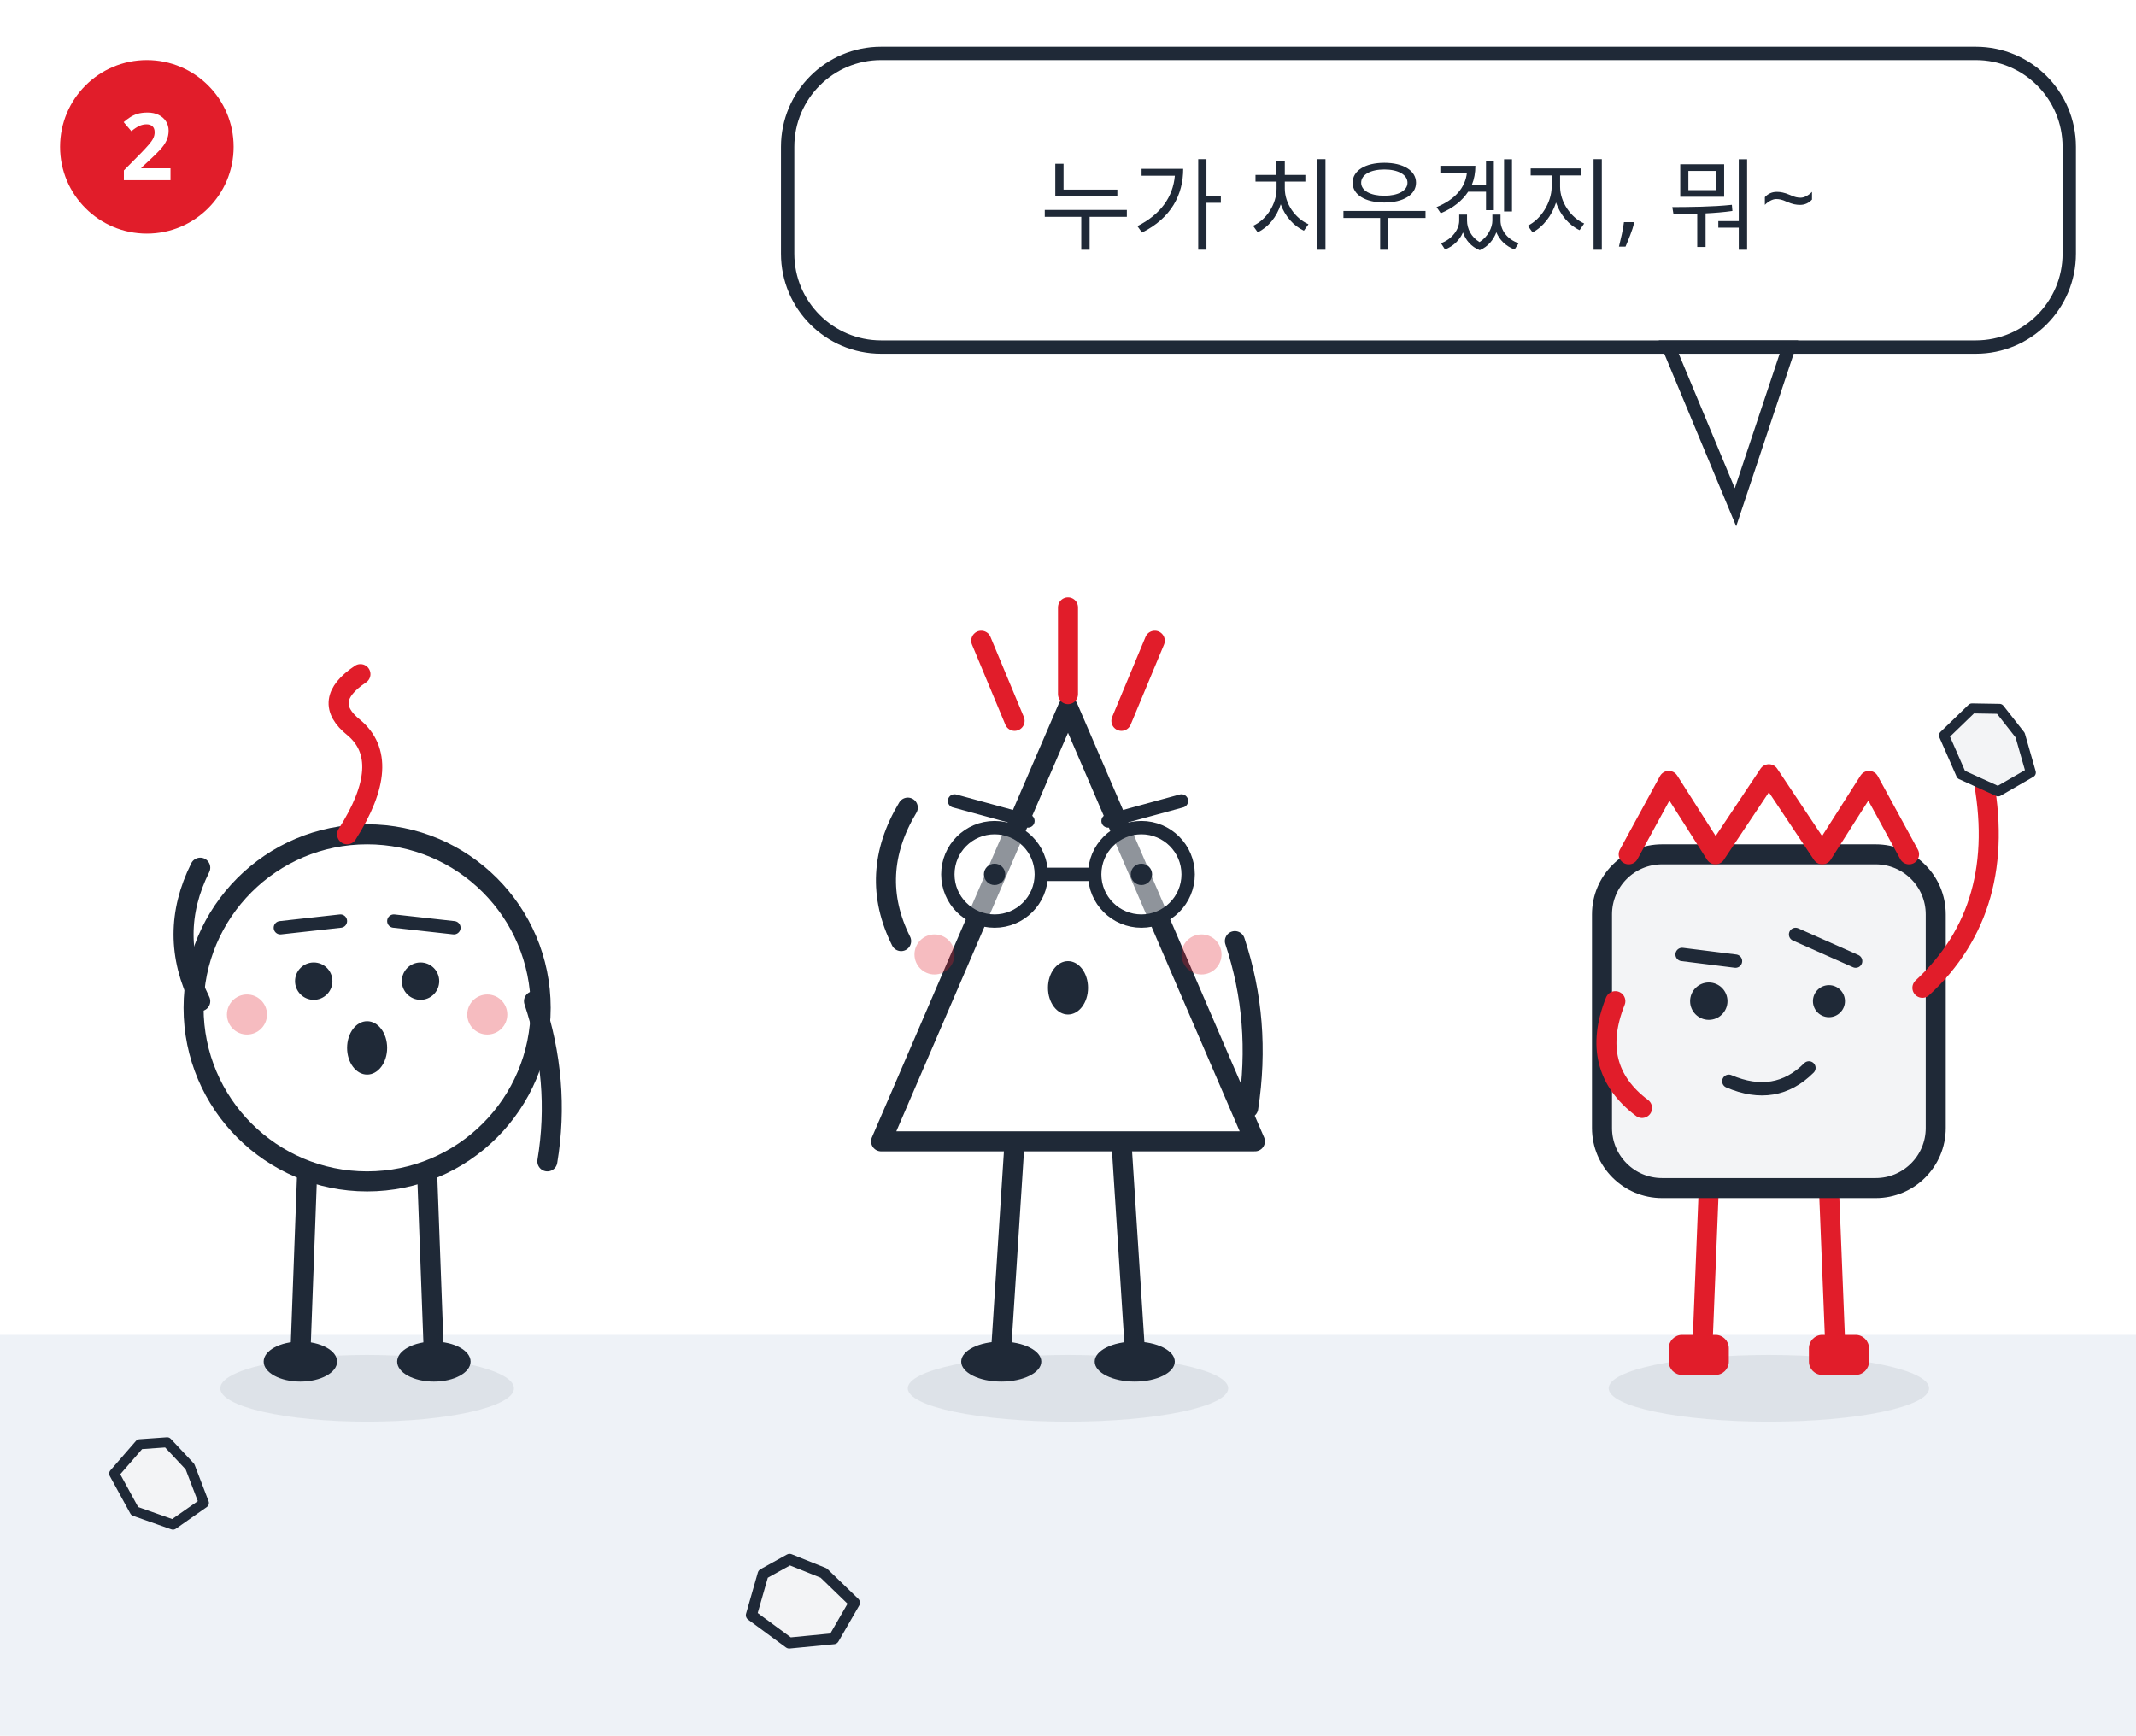
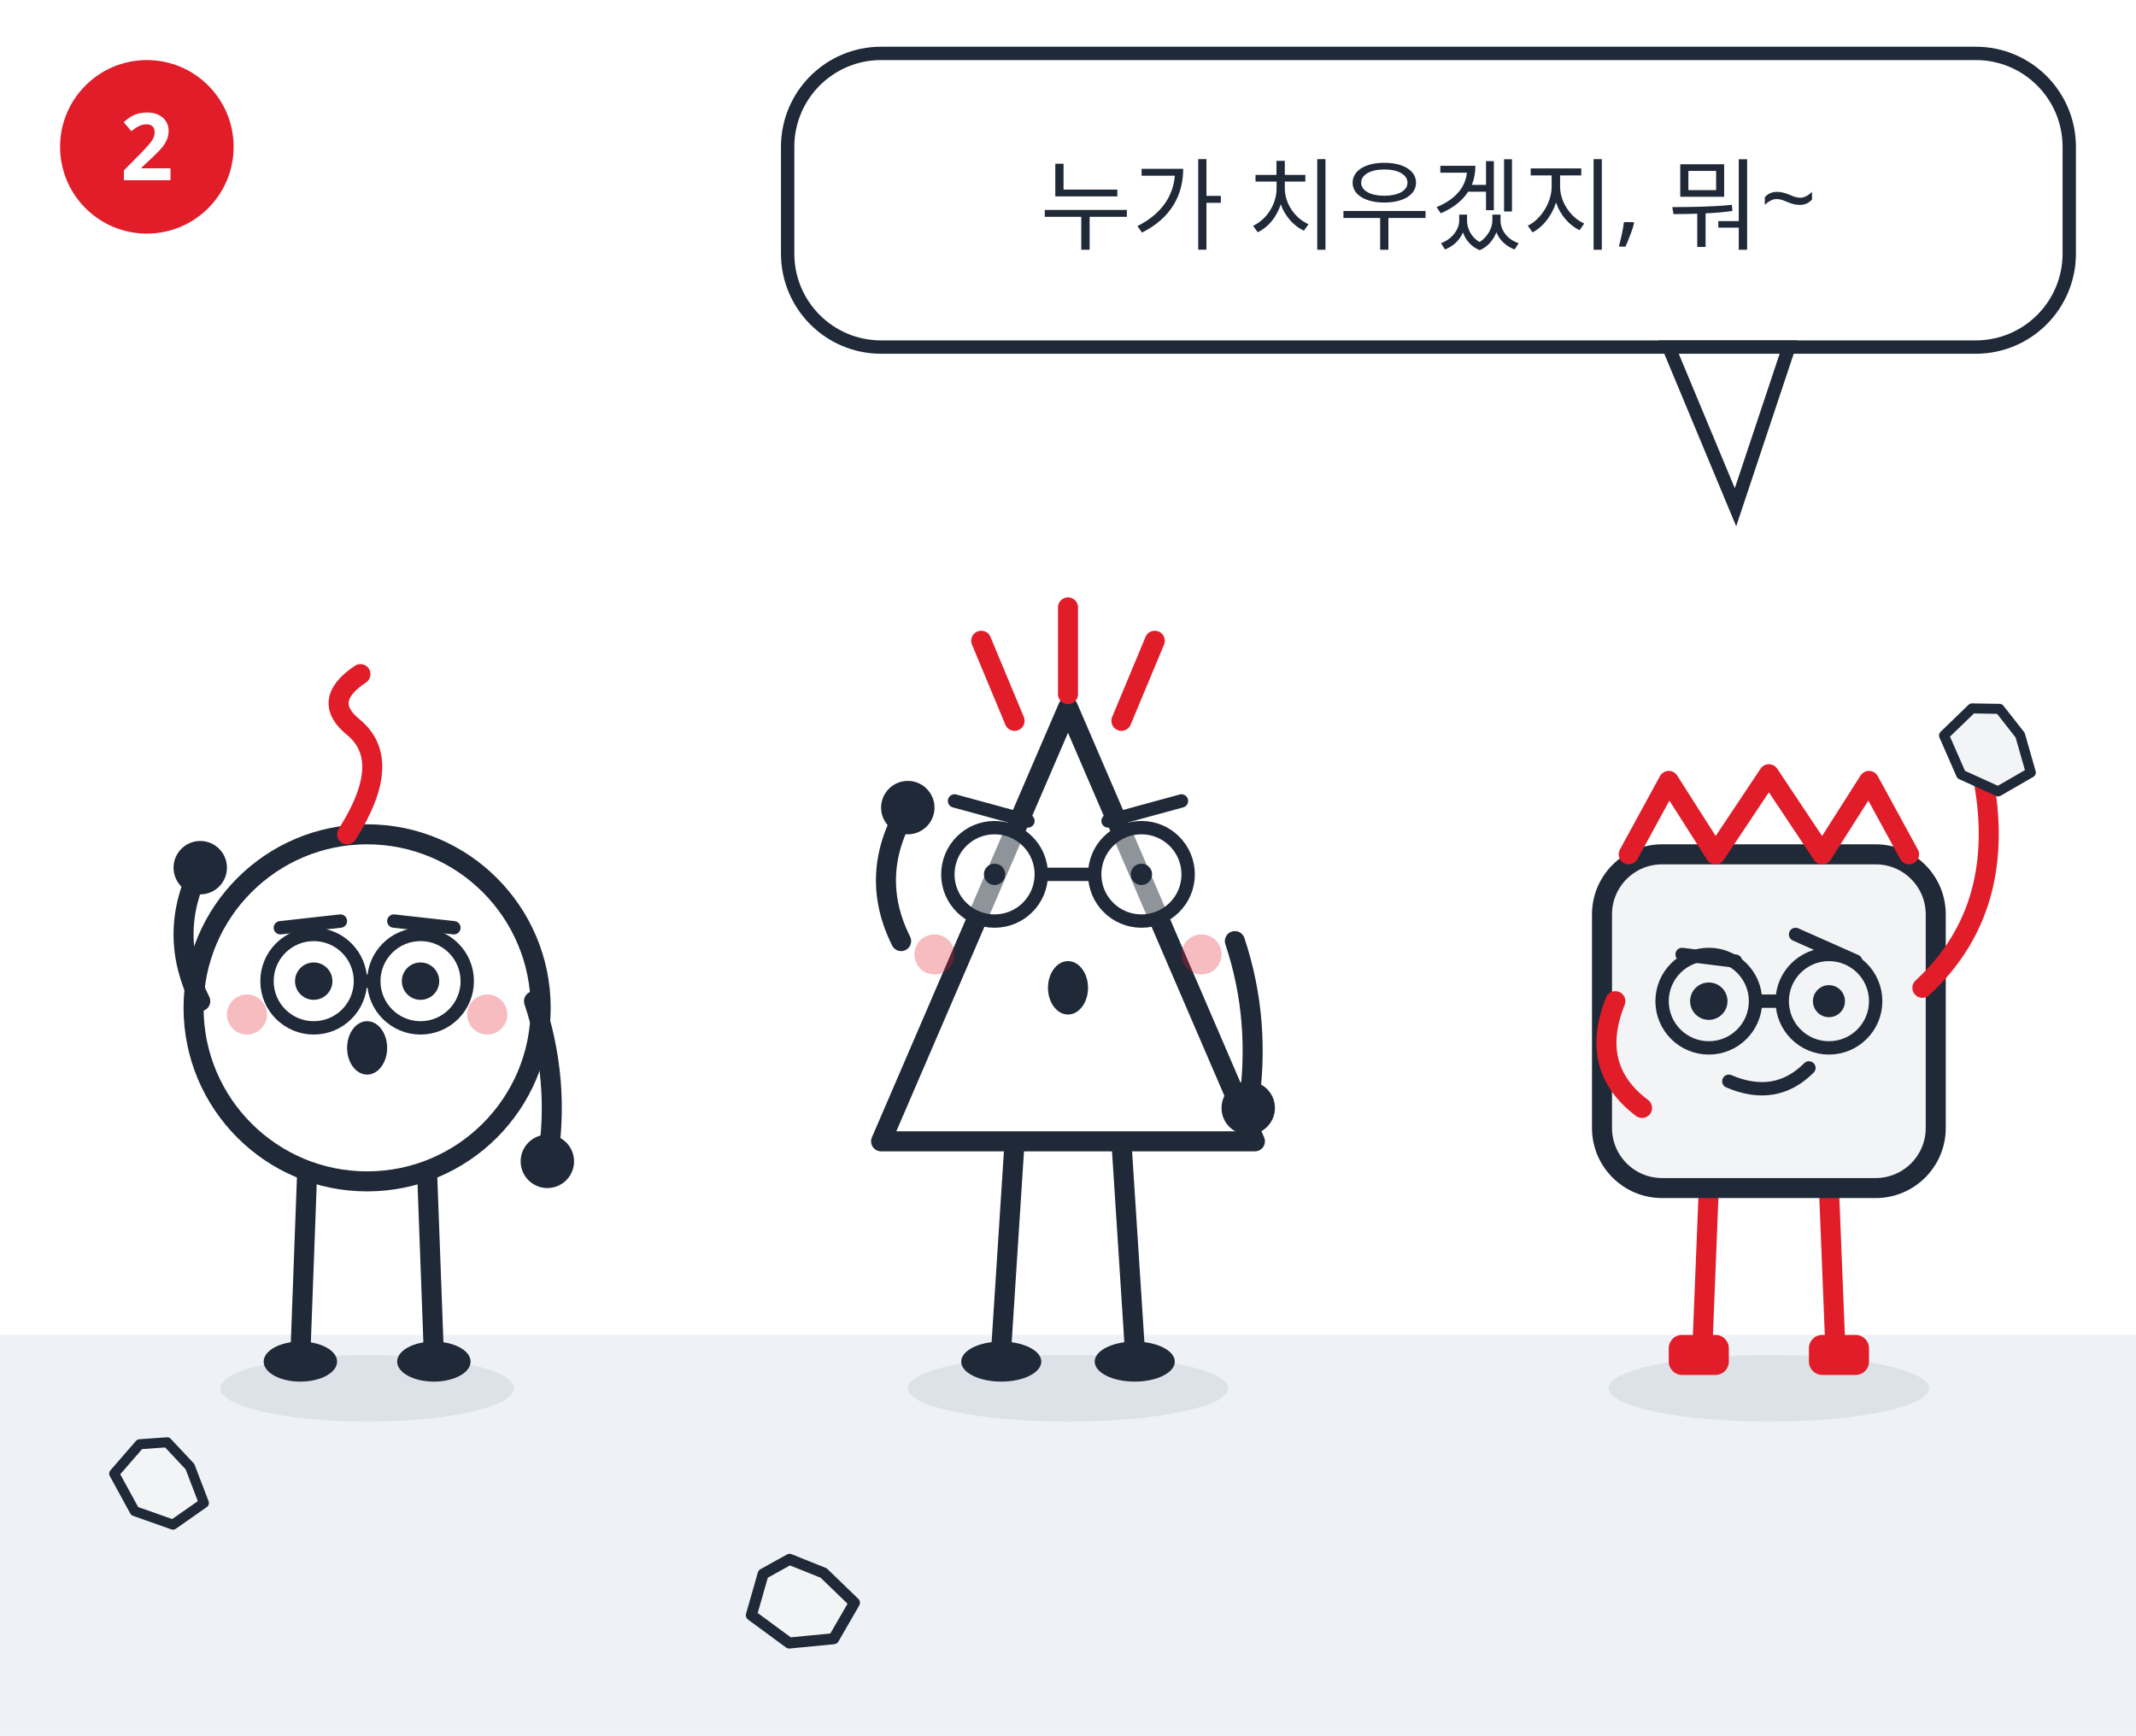
<svg xmlns="http://www.w3.org/2000/svg" viewBox="0 0 320 260" role="img" aria-label="네모가 누가 치우겠지 하며 쓰레기를 던지려 하는 장면">
  <rect width="320" height="260" fill="#ffffff" />
  <rect y="200" width="320" height="60" fill="#eef2f7" />
  <polygon points="0,-6 4,-3 7,2 3,6 -3,5 -7,0 -4,-5" fill="#f3f4f6" stroke="#1f2937" stroke-width="1.5" stroke-linejoin="round" transform="translate(24,222) rotate(10)" />
  <polygon points="0,-6 4,-3 7,2 3,6 -3,5 -7,0 -4,-5" fill="#f3f4f6" stroke="#1f2937" stroke-width="1.5" stroke-linejoin="round" transform="translate(120,240) rotate(-15) scale(1.1)" />
  <circle cx="22" cy="22" r="13" fill="#e11d2a" />
  <text x="22" y="27" text-anchor="middle" font-family="'Pretendard', sans-serif" font-size="14" font-weight="bold" fill="#ffffff">2</text>
  <g transform="translate(55,206)">
    <ellipse cx="0" cy="2" rx="22" ry="5" fill="#1f2937" opacity="0.08" />
    <line x1="-9" y1="-30" x2="-10" y2="-3" stroke="#1f2937" stroke-width="3" stroke-linecap="round" />
    <line x1="9" y1="-30" x2="10" y2="-3" stroke="#1f2937" stroke-width="3" stroke-linecap="round" />
    <ellipse cx="-10" cy="-2" rx="5.5" ry="3" fill="#1f2937" />
    <ellipse cx="10" cy="-2" rx="5.5" ry="3" fill="#1f2937" />
    <circle cx="0" cy="-55" r="26" fill="#ffffff" stroke="#1f2937" stroke-width="3" />
    <path d="M -3,-81 Q 4,-92 -2,-97 Q -7,-101 -1,-105" stroke="#e11d2a" stroke-width="3" stroke-linecap="round" fill="none" />
    <path d="M -25,-56 Q -30,-66 -25,-76" stroke="#1f2937" stroke-width="3" stroke-linecap="round" fill="none" />
+     <circle cx="-25" cy="-76" r="4" fill="#1f2937" />
    <path d="M 25,-56 Q 29,-44 27,-32" stroke="#1f2937" stroke-width="3" stroke-linecap="round" fill="none" />
+     <circle cx="27" cy="-32" r="4" fill="#1f2937" />
    <circle cx="-18" cy="-54" r="3" fill="#e11d2a" opacity="0.3" />
    <circle cx="18" cy="-54" r="3" fill="#e11d2a" opacity="0.3" />
+     <g fill="none" stroke="#1f2937" stroke-width="2">
+       <circle cx="-8" cy="-59" r="7" />
+       <circle cx="8" cy="-59" r="7" />
+       <path d="M -1,-59 h2" />
+     </g>
    <circle cx="-8" cy="-59" r="2.8" fill="#1f2937" />
    <circle cx="8" cy="-59" r="2.8" fill="#1f2937" />
    <line x1="-13" y1="-67" x2="-4" y2="-68" stroke="#1f2937" stroke-width="2" stroke-linecap="round" />
    <line x1="4" y1="-68" x2="13" y2="-67" stroke="#1f2937" stroke-width="2" stroke-linecap="round" />
    <ellipse cx="0" cy="-49" rx="3" ry="4" fill="#1f2937" />
  </g>
  <g transform="translate(160,206)">
    <ellipse cx="0" cy="2" rx="24" ry="5" fill="#1f2937" opacity="0.08" />
    <line x1="-8" y1="-35" x2="-10" y2="-4" stroke="#1f2937" stroke-width="3" stroke-linecap="round" />
    <line x1="8" y1="-35" x2="10" y2="-4" stroke="#1f2937" stroke-width="3" stroke-linecap="round" />
    <ellipse cx="-10" cy="-2" rx="6" ry="3" fill="#1f2937" />
    <ellipse cx="10" cy="-2" rx="6" ry="3" fill="#1f2937" />
    <polygon points="0,-100 -28,-35 28,-35" fill="#ffffff" stroke="#1f2937" stroke-width="3" stroke-linejoin="round" />
    <path d="M -8,-98 L -13,-110" stroke="#e11d2a" stroke-width="3" stroke-linecap="round" />
    <path d="M 0,-102 L 0,-115" stroke="#e11d2a" stroke-width="3" stroke-linecap="round" />
    <path d="M 8,-98 L 13,-110" stroke="#e11d2a" stroke-width="3" stroke-linecap="round" />
    <path d="M -25,-65 Q -30,-75 -24,-85" stroke="#1f2937" stroke-width="3" stroke-linecap="round" fill="none" />
+     <circle cx="-24" cy="-85" r="4" fill="#1f2937" />
    <path d="M 25,-65 Q 29,-53 27,-40" stroke="#1f2937" stroke-width="3" stroke-linecap="round" fill="none" />
+     <circle cx="27" cy="-40" r="4" fill="#1f2937" />
    <circle cx="-11" cy="-75" r="7" fill="#ffffff" fill-opacity="0.5" stroke="#1f2937" stroke-width="2" />
    <circle cx="11" cy="-75" r="7" fill="#ffffff" fill-opacity="0.5" stroke="#1f2937" stroke-width="2" />
    <line x1="-4" y1="-75" x2="4" y2="-75" stroke="#1f2937" stroke-width="2" />
    <circle cx="-11" cy="-75" r="1.6" fill="#1f2937" />
    <circle cx="11" cy="-75" r="1.6" fill="#1f2937" />
    <circle cx="-20" cy="-63" r="3" fill="#e11d2a" opacity="0.3" />
    <circle cx="20" cy="-63" r="3" fill="#e11d2a" opacity="0.3" />
    <line x1="-17" y1="-86" x2="-6" y2="-83" stroke="#1f2937" stroke-width="2" stroke-linecap="round" />
    <line x1="6" y1="-83" x2="17" y2="-86" stroke="#1f2937" stroke-width="2" stroke-linecap="round" />
    <ellipse cx="0" cy="-58" rx="3" ry="4" fill="#1f2937" />
  </g>
  <g transform="translate(265,206)">
    <ellipse cx="0" cy="2" rx="24" ry="5" fill="#1f2937" opacity="0.08" />
    <line x1="-9" y1="-28" x2="-10" y2="-3" stroke="#e11d2a" stroke-width="3" stroke-linecap="round" />
    <line x1="9" y1="-28" x2="10" y2="-3" stroke="#e11d2a" stroke-width="3" stroke-linecap="round" />
    <rect x="-15" y="-6" width="9" height="6" rx="2" fill="#e11d2a" />
    <rect x="6" y="-6" width="9" height="6" rx="2" fill="#e11d2a" />
    <rect x="-25" y="-78" width="50" height="50" rx="9" fill="#f3f4f6" stroke="#1f2937" stroke-width="3" />
    <polyline points="-21,-78 -15,-89 -8,-78 0,-90 8,-78 15,-89 21,-78" fill="none" stroke="#e11d2a" stroke-width="3" stroke-linejoin="round" stroke-linecap="round" />
    <path d="M -23,-56 Q -27,-46 -19,-40" stroke="#e11d2a" stroke-width="3" stroke-linecap="round" fill="none" />
    <path d="M 23,-58 Q 36,-70 32,-90" stroke="#e11d2a" stroke-width="3" stroke-linecap="round" fill="none" />
    <polygon points="0,-6 4,-3 7,2 3,6 -3,5 -7,0 -4,-5" fill="#f3f4f6" stroke="#1f2937" stroke-width="1.5" stroke-linejoin="round" transform="translate(33,-94) rotate(15)" />
+     <g fill="none" stroke="#1f2937" stroke-width="2">
+       <circle cx="-9" cy="-56" r="7" />
+       <circle cx="9" cy="-56" r="7" />
+       <path d="M -2,-56 h4" />
+     </g>
    <circle cx="-9" cy="-56" r="2.8" fill="#1f2937" />
    <circle cx="9" cy="-56" r="2.4" fill="#1f2937" />
    <line x1="-13" y1="-63" x2="-5" y2="-62" stroke="#1f2937" stroke-width="2" stroke-linecap="round" />
    <line x1="4" y1="-66" x2="13" y2="-62" stroke="#1f2937" stroke-width="2" stroke-linecap="round" />
    <path d="M -6,-44 Q 1,-41 6,-46" stroke="#1f2937" stroke-width="2" stroke-linecap="round" fill="none" />
  </g>
  <rect x="118" y="8" width="192" height="44" rx="14" fill="#ffffff" stroke="#1f2937" stroke-width="2" />
  <polygon points="250,52 268,52 260,76" fill="#ffffff" stroke="#1f2937" stroke-width="2" />
  <text x="214" y="31" text-anchor="middle" dominant-baseline="middle" font-family="'Pretendard', sans-serif" font-size="15" fill="#1f2937">누가 치우겠지, 뭐~</text>
</svg>
